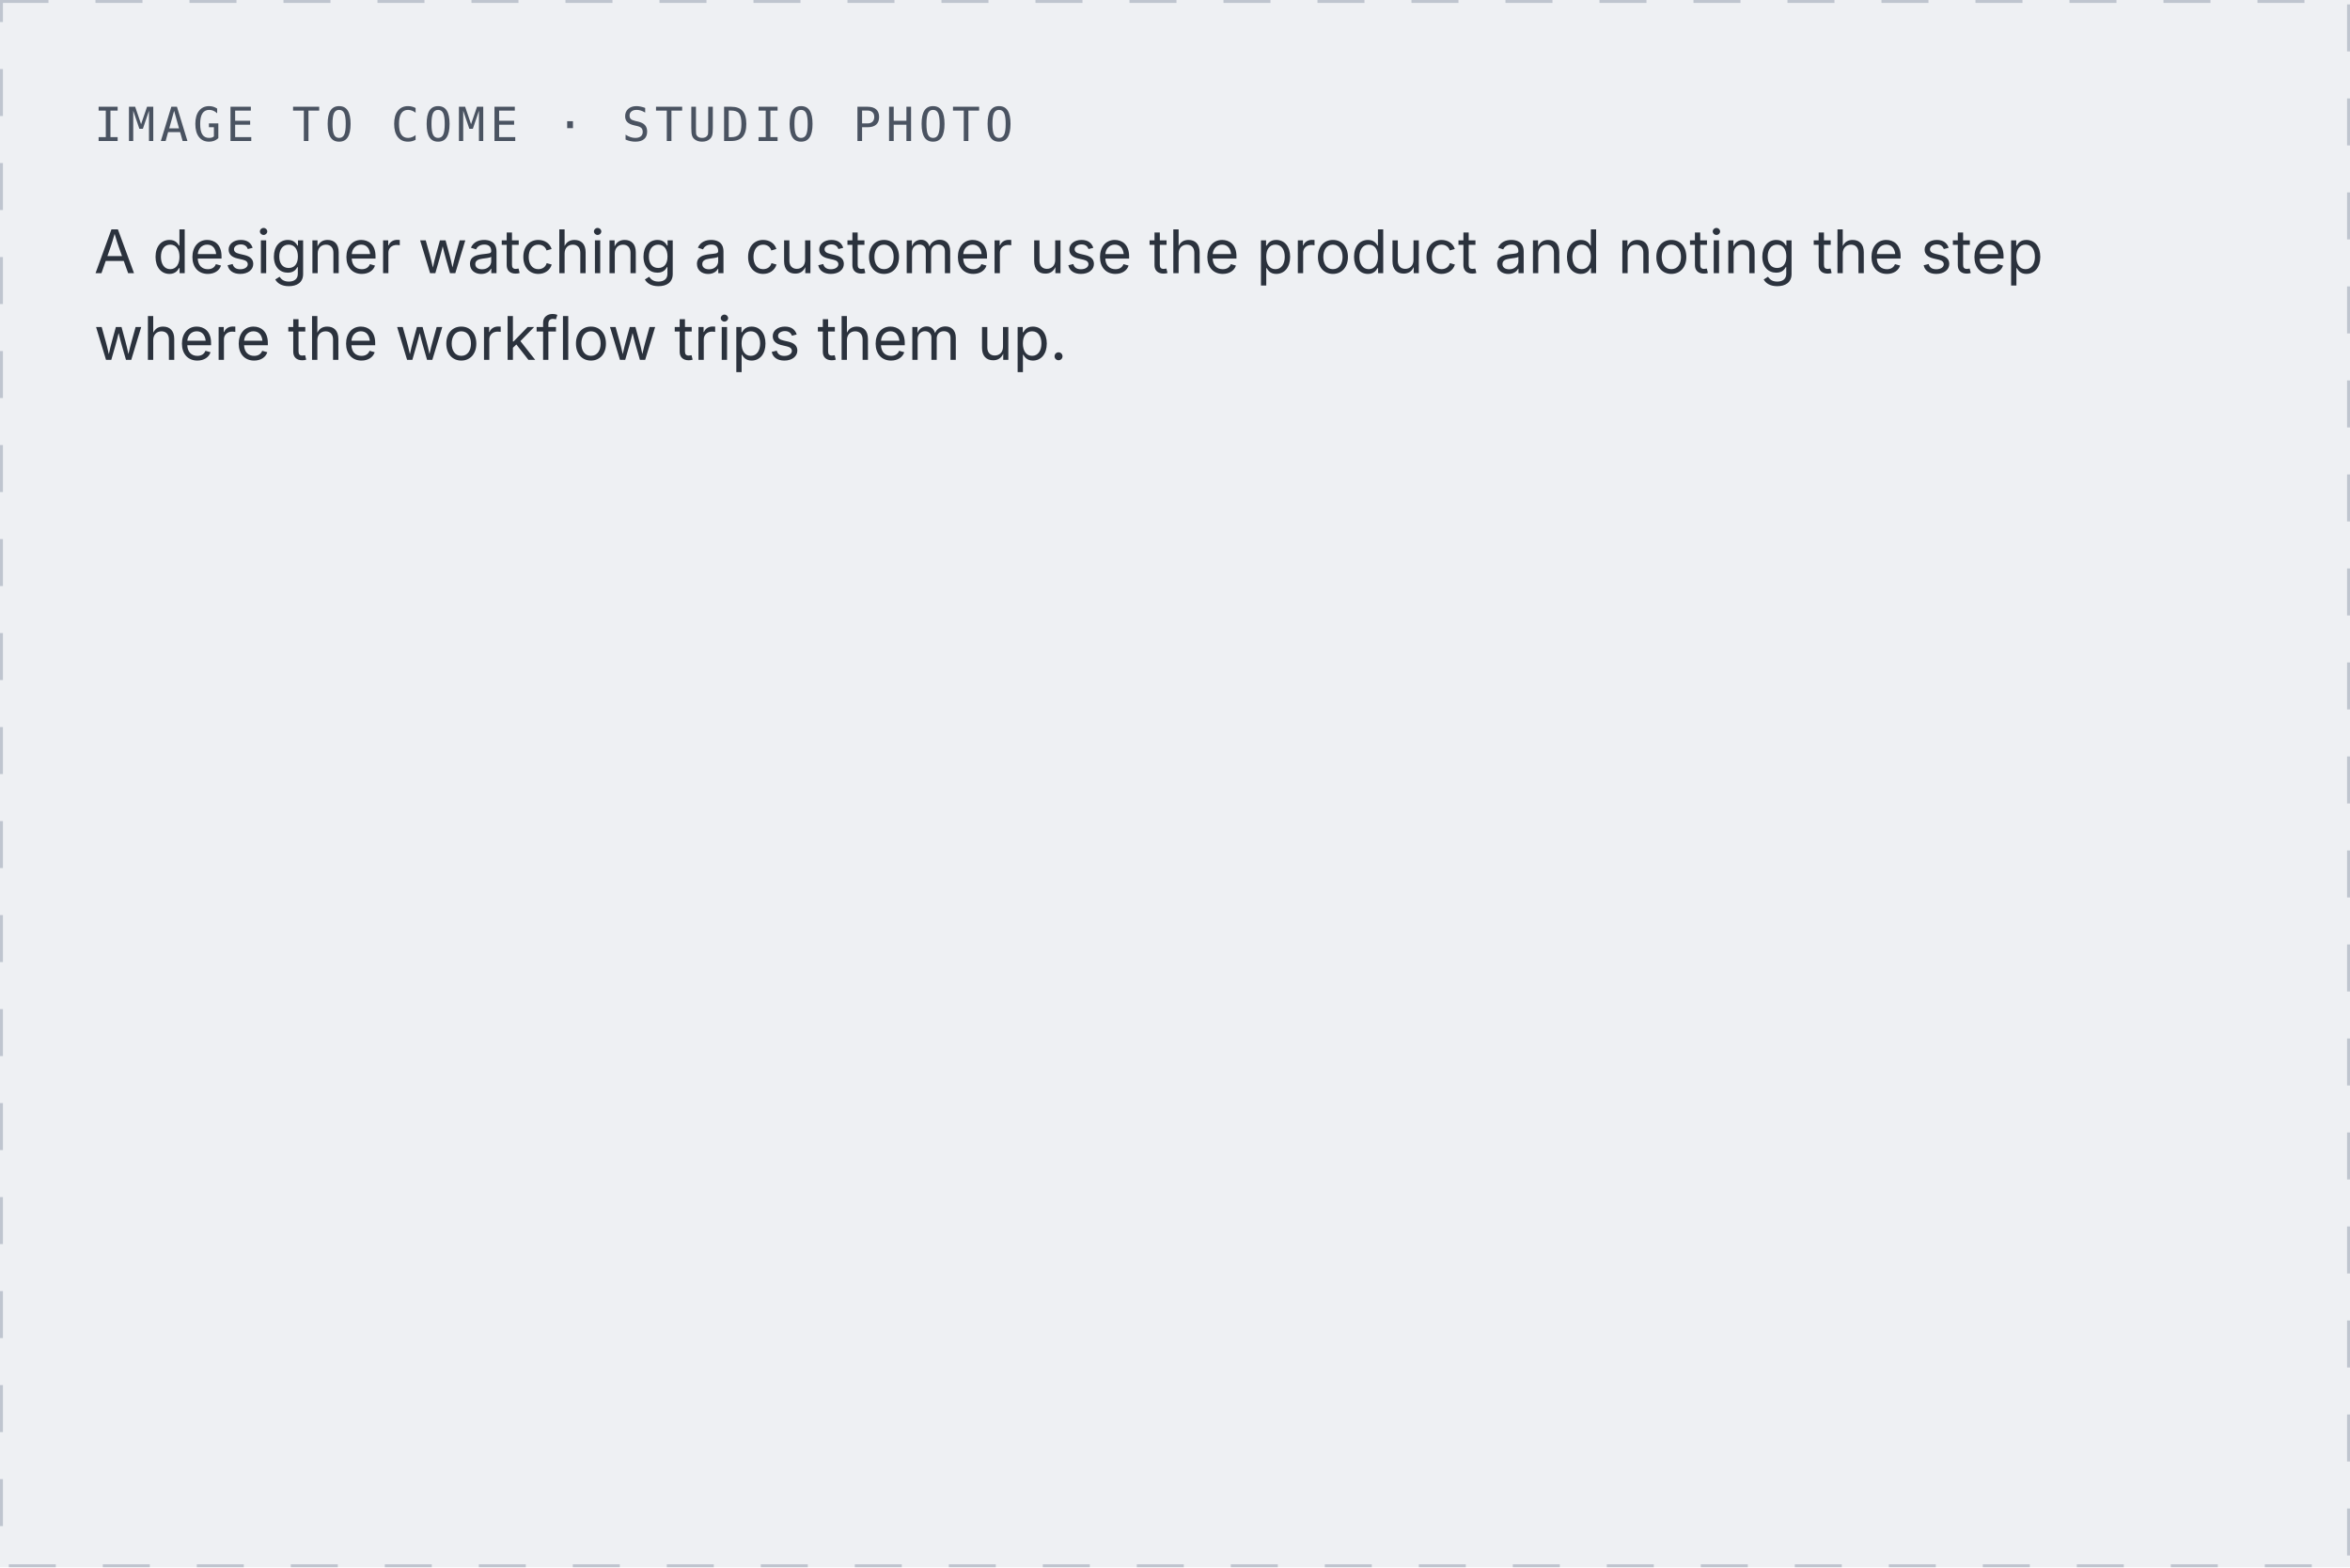
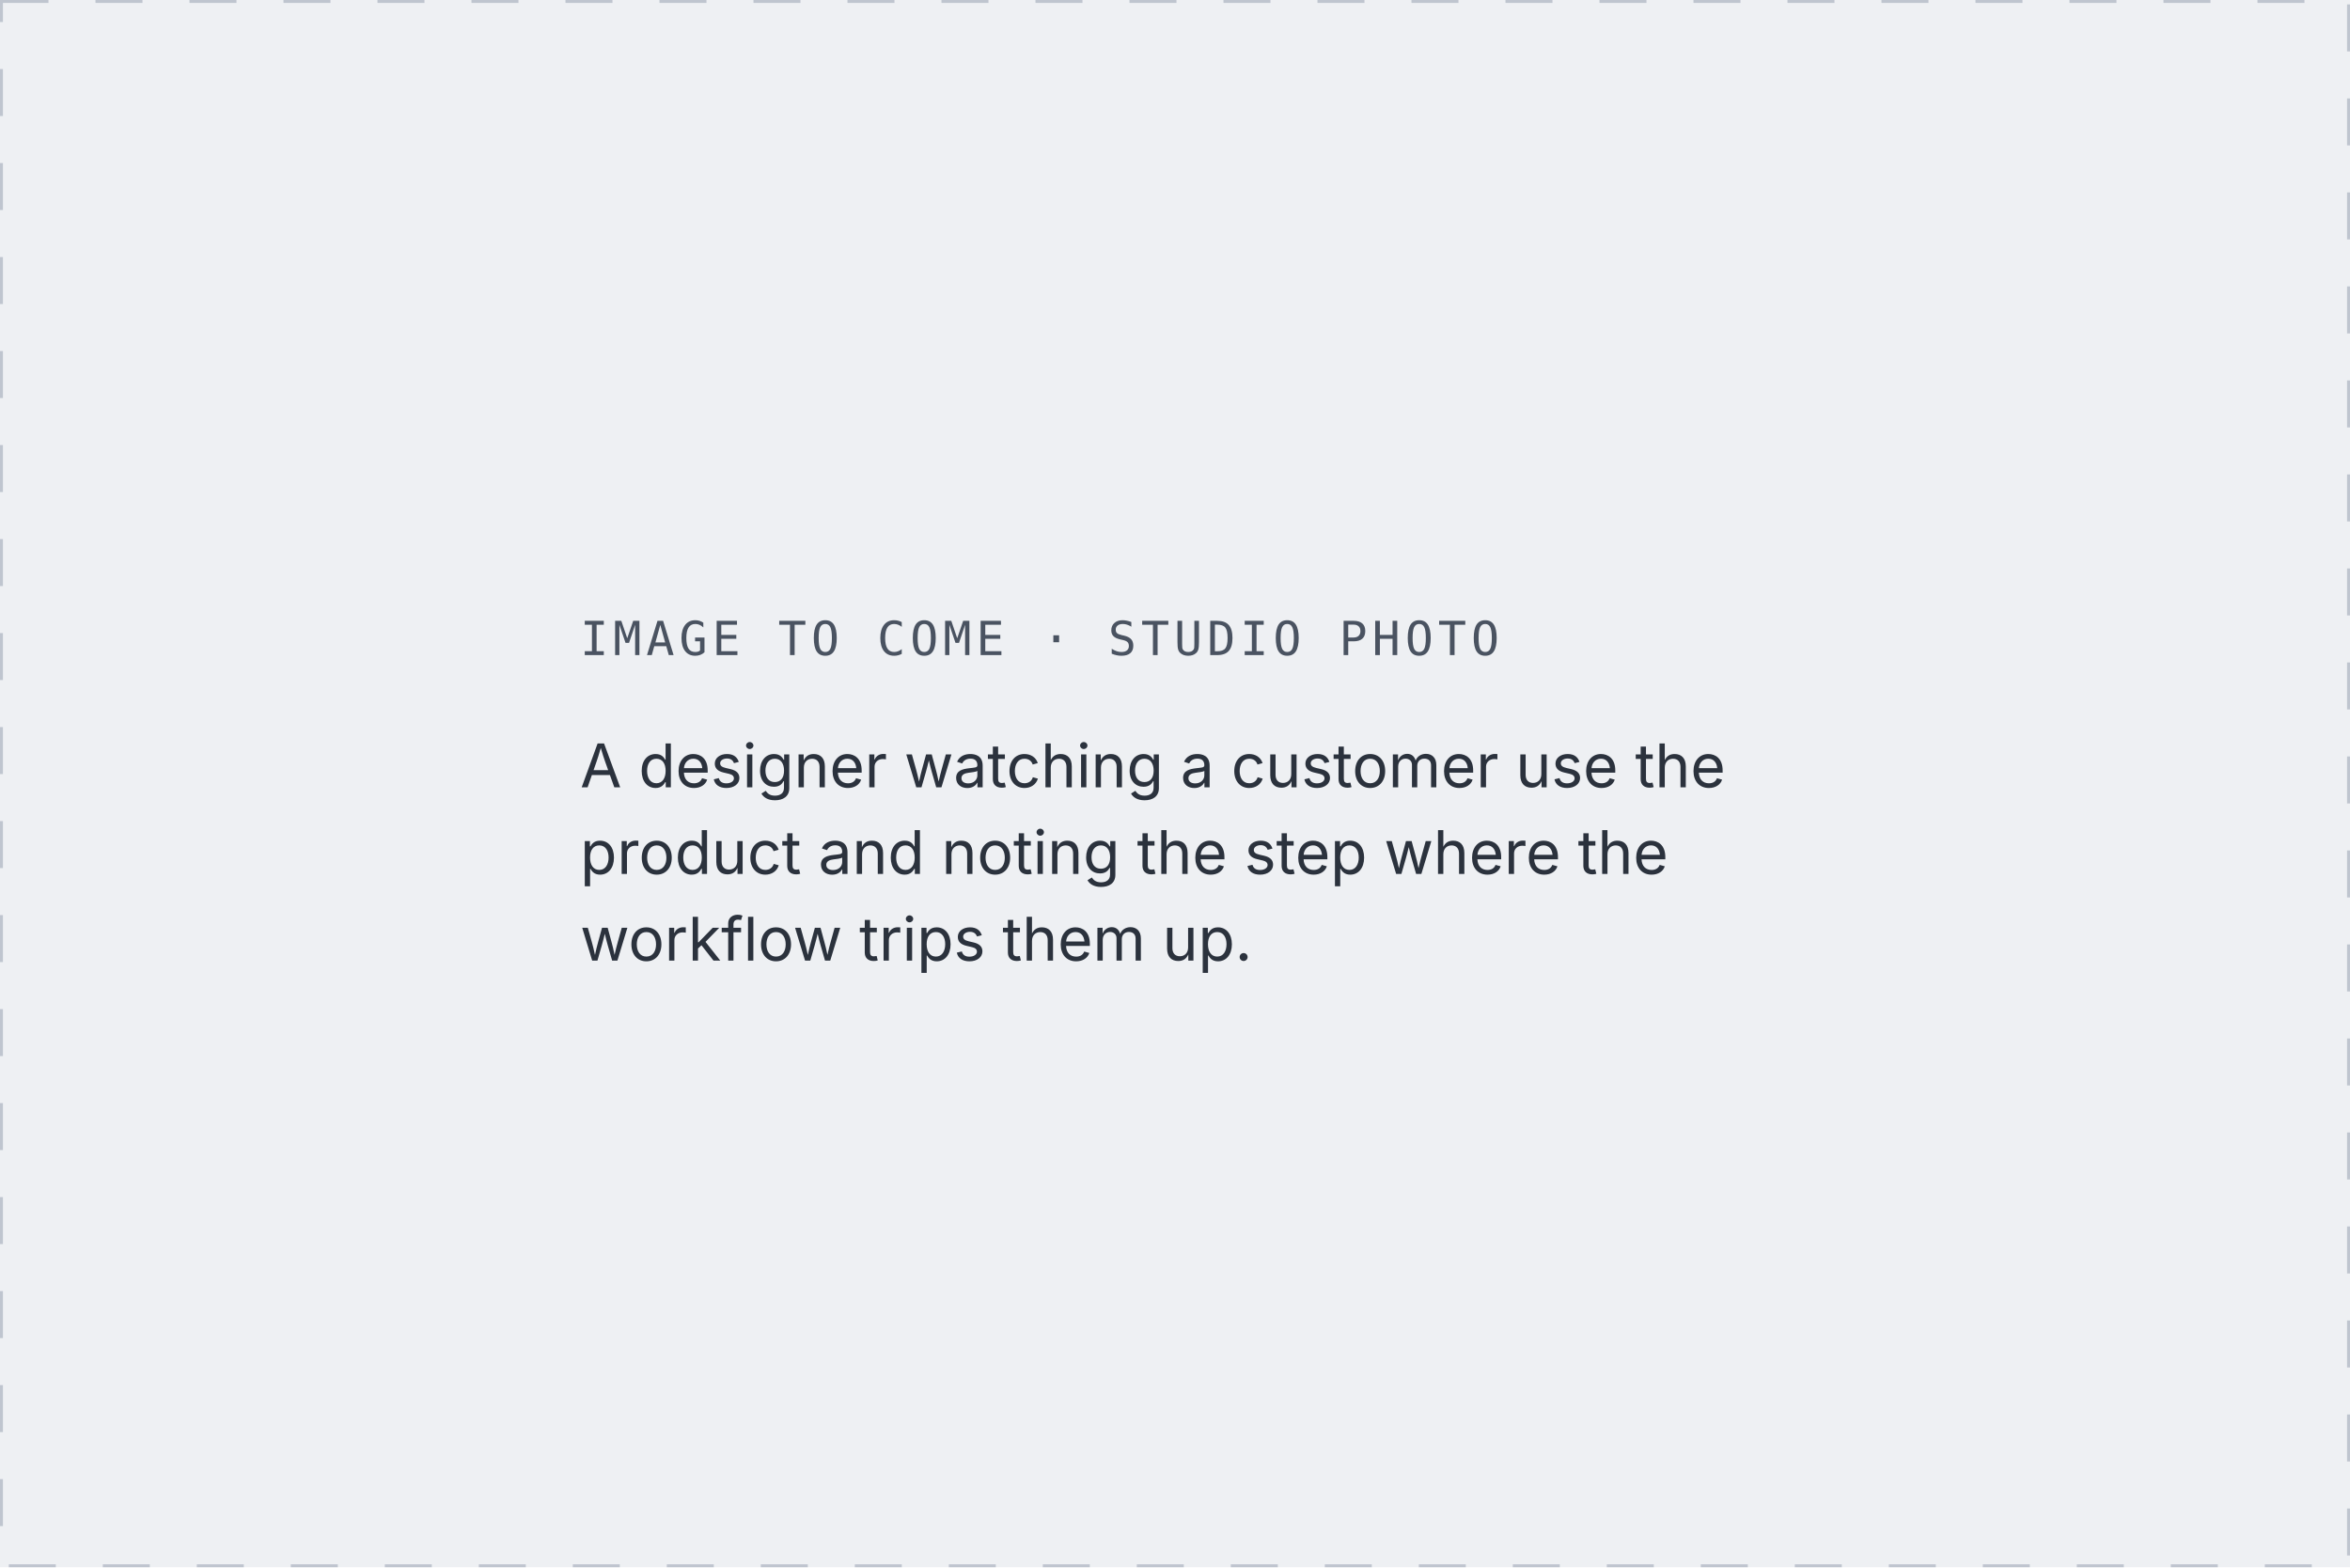
<svg xmlns="http://www.w3.org/2000/svg" viewBox="0 0 1600 1067" width="1600" height="1067" role="img" aria-label="Image to come · studio photo">
  <rect width="1600" height="1067" fill="#EEF0F3" />
  <rect x="1" y="1" width="1598" height="1065" fill="none" stroke="#BFC5CF" stroke-width="2" stroke-dasharray="32 32" />
-   <text x="64" y="96" font-family="ui-monospace, Menlo, Consolas, monospace" font-size="32" letter-spacing="3.2" fill="#4A5361">IMAGE TO COME · STUDIO PHOTO</text>
-   <text x="64" y="186" font-family="system-ui, -apple-system, Segoe UI, sans-serif" font-size="41" fill="#2B323D">
-     <tspan x="64" dy="0">A designer watching a customer use the product and noting the step</tspan>
-     <tspan x="64" dy="59">where the workflow trips them up.</tspan>
+   <text x="395" y="446" font-family="ui-monospace, Menlo, Consolas, monospace" font-size="32" letter-spacing="3.2" fill="#4A5361">IMAGE TO COME · STUDIO PHOTO</text>
+   <text x="395" y="536" font-family="system-ui, -apple-system, Segoe UI, sans-serif" font-size="41" fill="#2B323D">
+     <tspan x="395" dy="0">A designer watching a customer use the</tspan>
+     <tspan x="395" dy="59">product and noting the step where the</tspan>
+     <tspan x="395" dy="59">workflow trips them up.</tspan>
  </text>
</svg>
